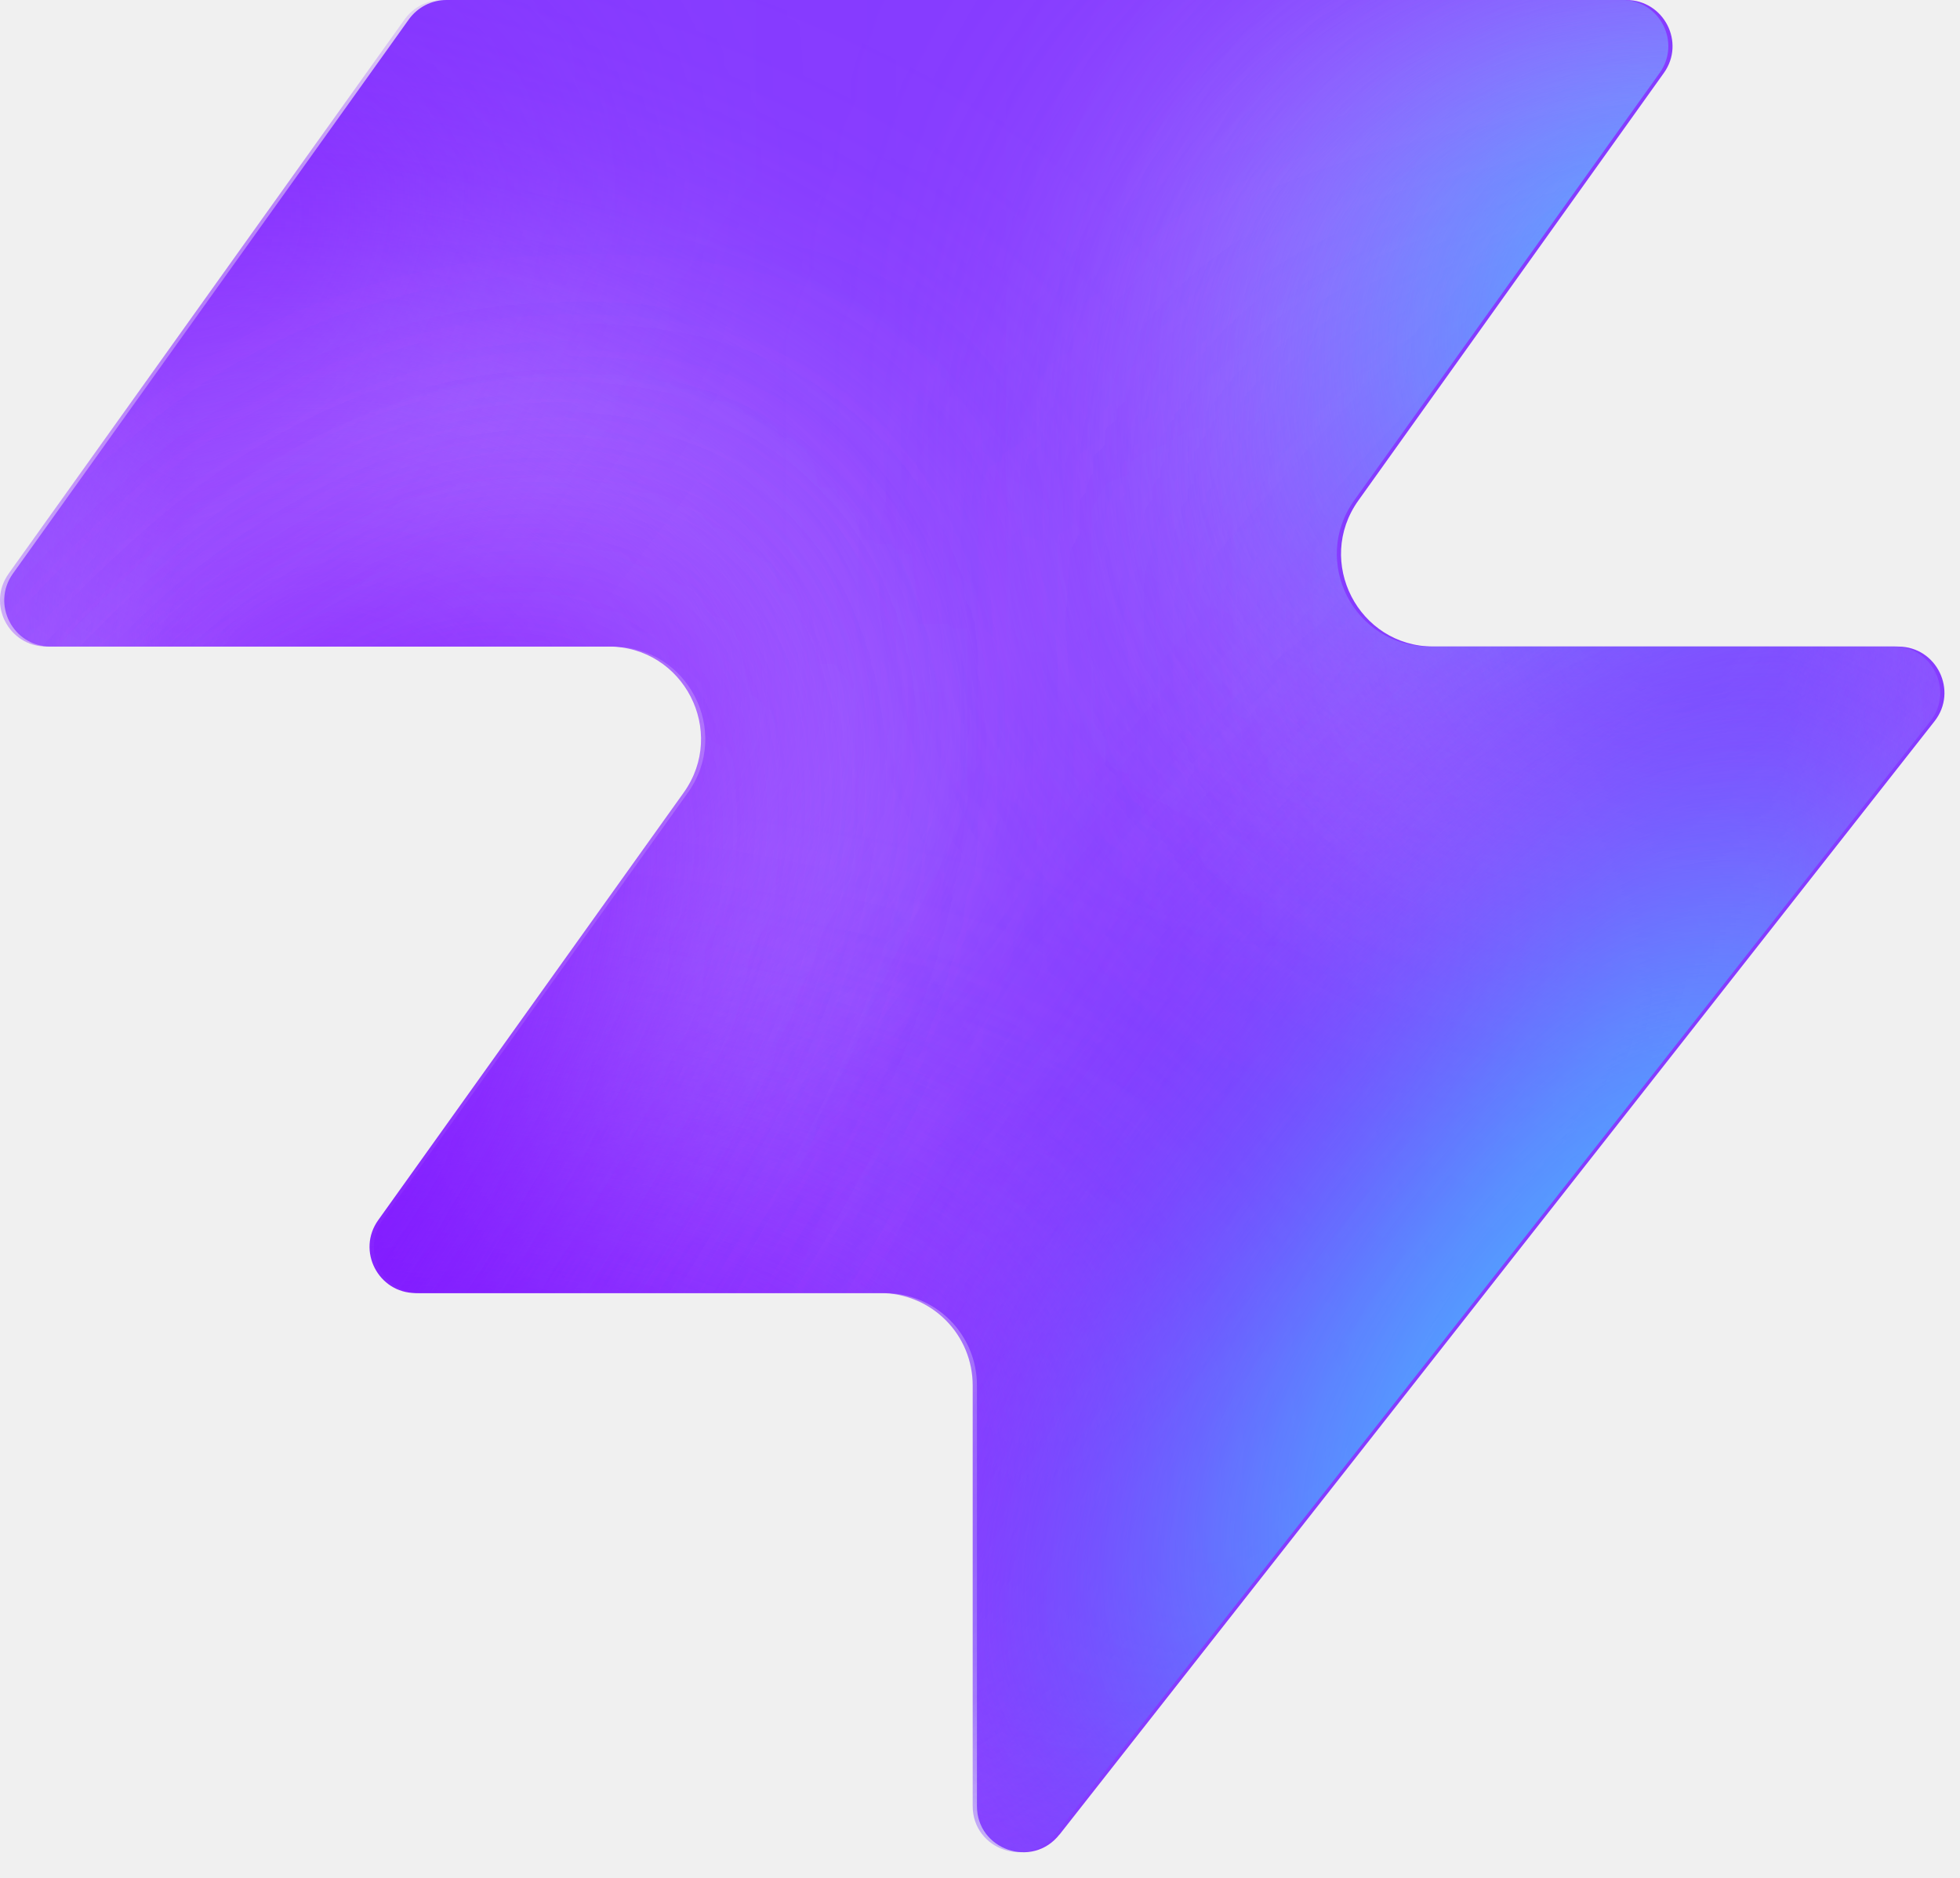
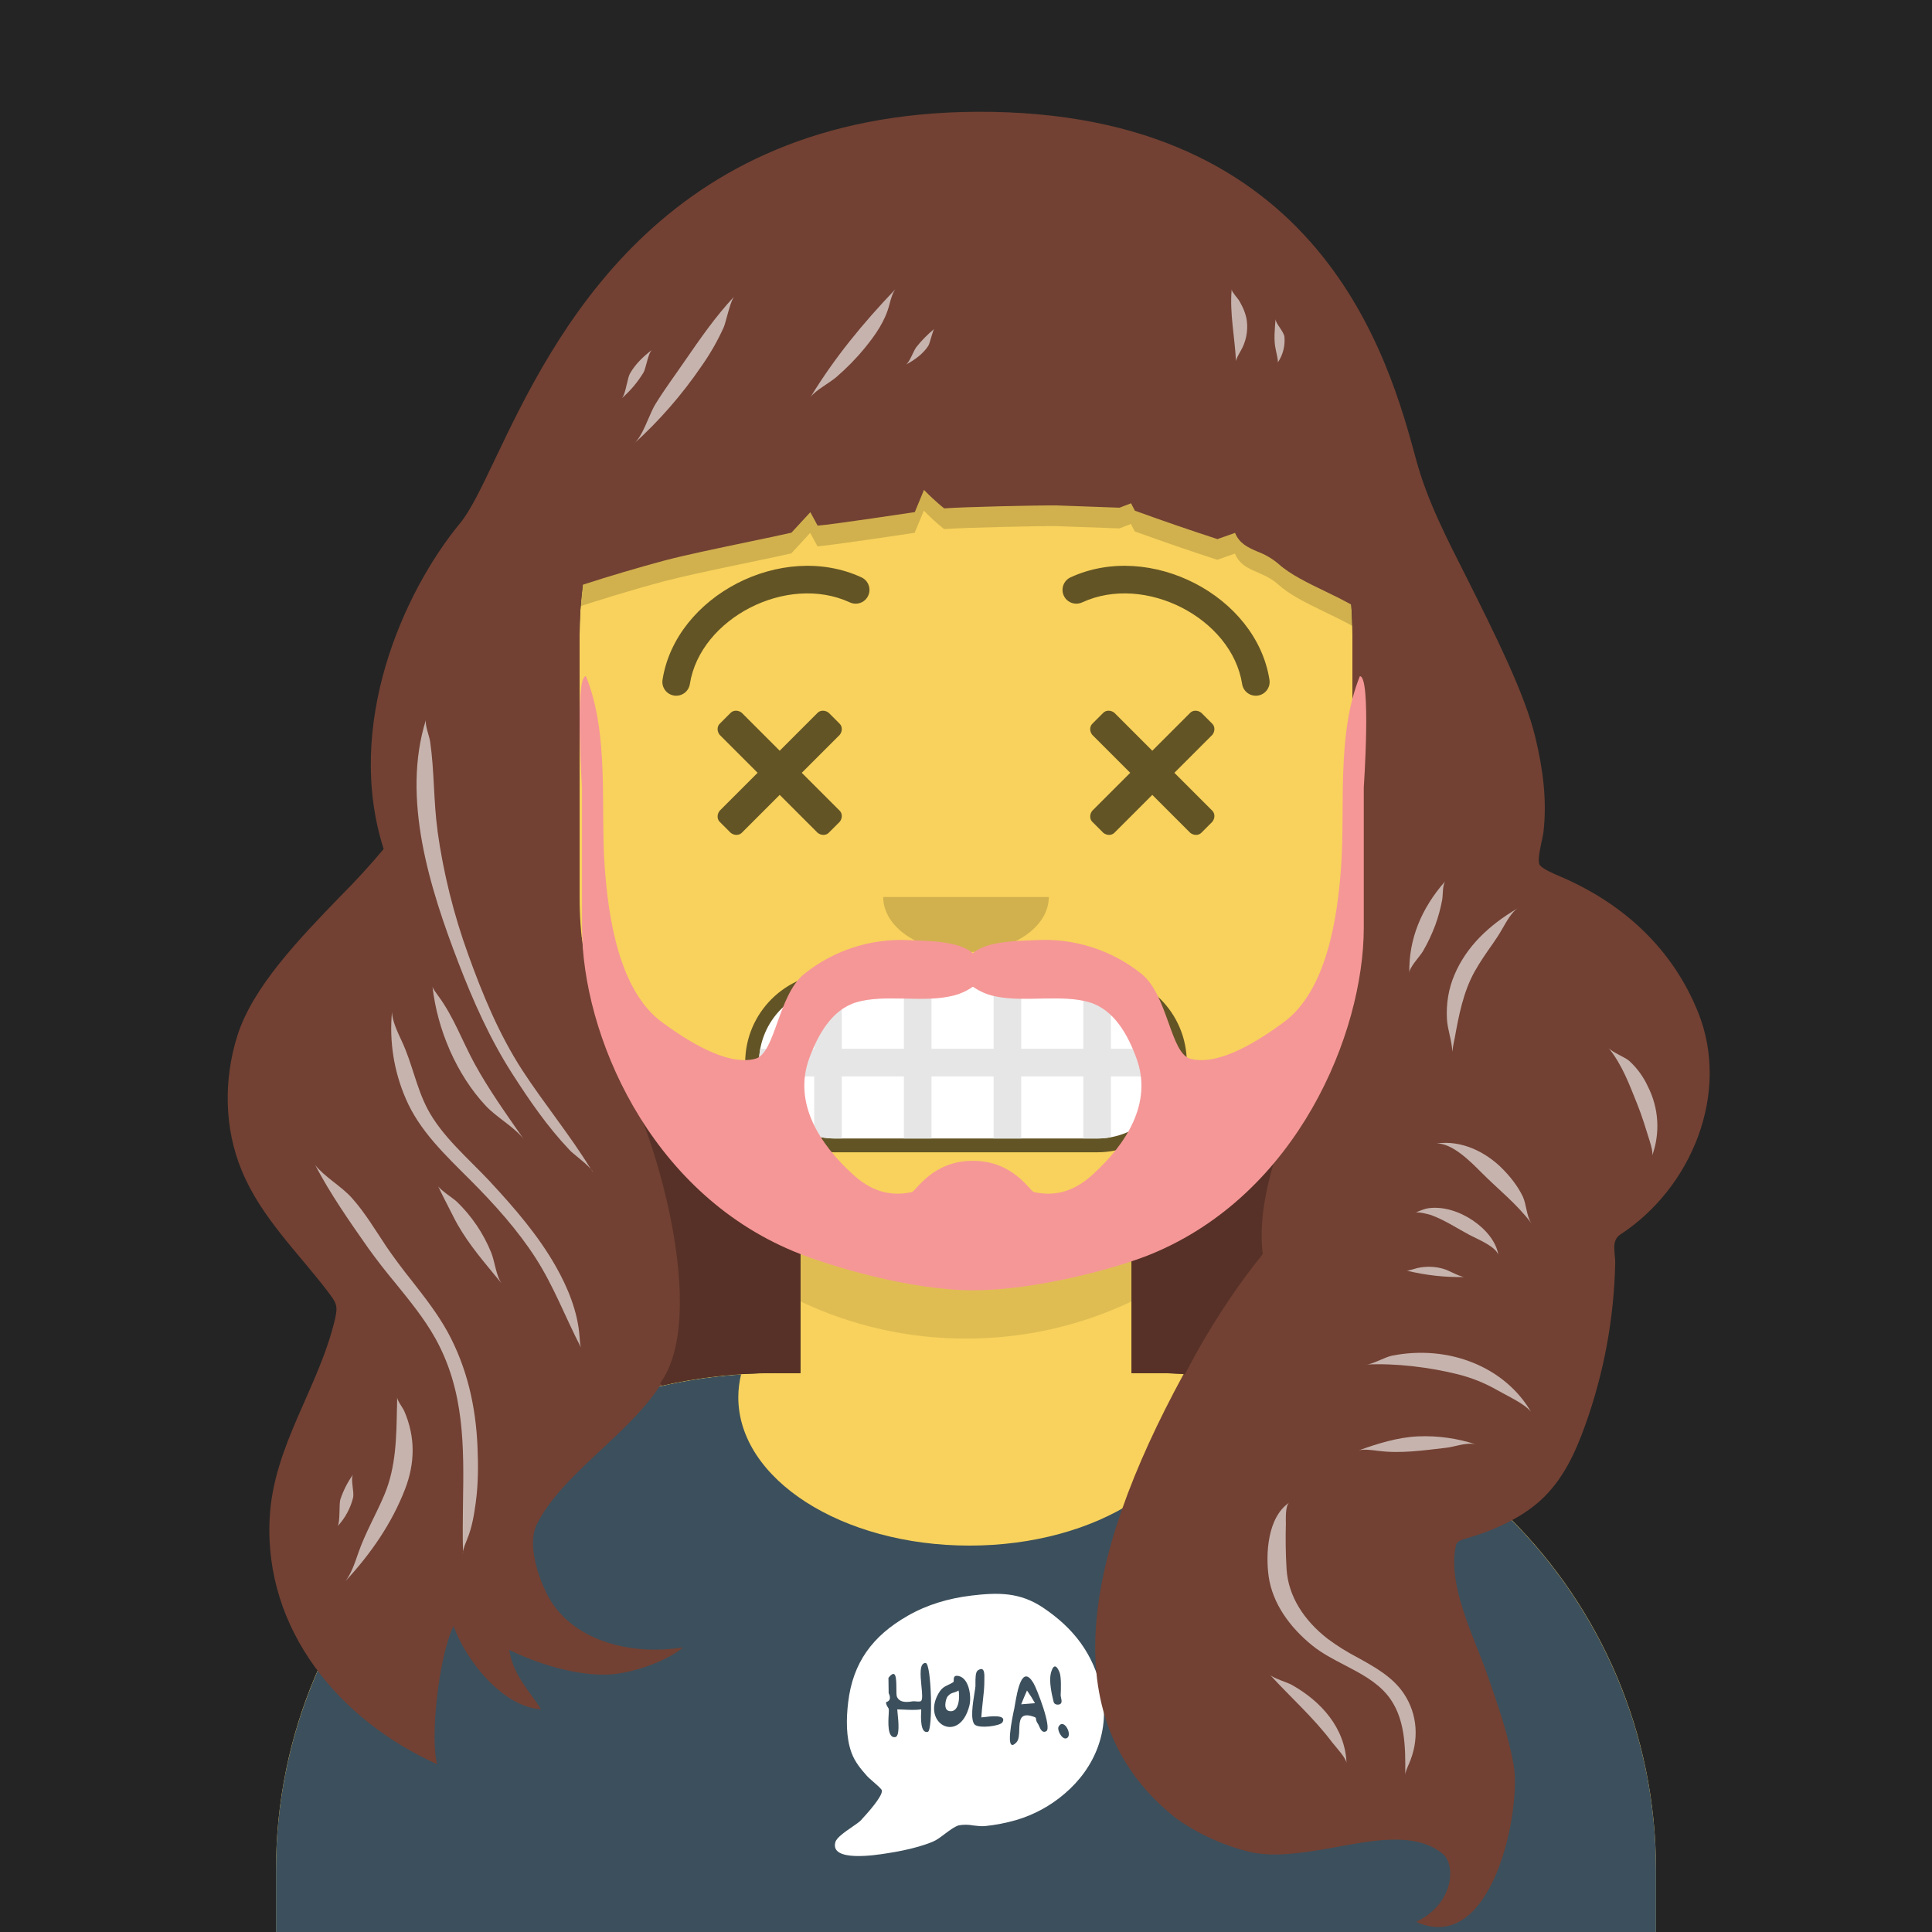
- <svg xmlns="http://www.w3.org/2000/svg" width="48" height="46" fill="none" viewBox="0 0 48 46">
-   <path fill="#863bff" d="M25.946 44.938c-.664.845-2.021.375-2.021-.698V33.937a2.26 2.26 0 0 0-2.262-2.262H10.287c-.92 0-1.456-1.04-.92-1.788l7.48-10.471c1.07-1.497 0-3.578-1.842-3.578H1.237c-.92 0-1.456-1.04-.92-1.788L10.013.474c.214-.297.556-.474.92-.474h28.894c.92 0 1.456 1.04.92 1.788l-7.48 10.471c-1.07 1.498 0 3.579 1.842 3.579h11.377c.943 0 1.473 1.088.89 1.83L25.947 44.94z" style="fill:#863bff;fill:color(display-p3 .525 .23 1);fill-opacity:1" />
-   <mask id="a" width="48" height="46" x="0" y="0" maskUnits="userSpaceOnUse" style="mask-type:alpha">
-     <path fill="#000" d="M25.842 44.938c-.664.844-2.021.375-2.021-.698V33.937a2.26 2.26 0 0 0-2.262-2.262H10.183c-.92 0-1.456-1.04-.92-1.788l7.48-10.471c1.07-1.498 0-3.579-1.842-3.579H1.133c-.92 0-1.456-1.04-.92-1.787L9.91.473c.214-.297.556-.474.92-.474h28.894c.92 0 1.456 1.04.92 1.788l-7.48 10.471c-1.07 1.498 0 3.578 1.842 3.578h11.377c.943 0 1.473 1.088.89 1.832L25.843 44.94z" style="fill:#000;fill-opacity:1" />
+ <svg xmlns="http://www.w3.org/2000/svg" viewBox="0 0 280 280" fill="none" shape-rendering="auto">
+   <mask id="viewboxMask">
+     <rect width="280" height="280" rx="0" ry="0" x="0" y="0" fill="#fff" />
  </mask>
-   <g mask="url(#a)">
-     <g filter="url(#b)">
-       <ellipse cx="5.508" cy="14.704" fill="#ede6ff" rx="5.508" ry="14.704" style="fill:#ede6ff;fill:color(display-p3 .927 .903 1);fill-opacity:1" transform="matrix(.00324 1 1 -.00324 -4.47 31.516)" />
-     </g>
-     <g filter="url(#c)">
-       <ellipse cx="10.399" cy="29.851" fill="#ede6ff" rx="10.399" ry="29.851" style="fill:#ede6ff;fill:color(display-p3 .927 .903 1);fill-opacity:1" transform="matrix(.00324 1 1 -.00324 -39.328 7.883)" />
-     </g>
-     <g filter="url(#d)">
-       <ellipse cx="5.508" cy="30.487" fill="#7e14ff" rx="5.508" ry="30.487" style="fill:#7e14ff;fill:color(display-p3 .492 .077 1);fill-opacity:1" transform="rotate(89.814 -25.913 -14.639)scale(1 -1)" />
-     </g>
-     <g filter="url(#e)">
-       <ellipse cx="5.508" cy="30.599" fill="#7e14ff" rx="5.508" ry="30.599" style="fill:#7e14ff;fill:color(display-p3 .492 .077 1);fill-opacity:1" transform="rotate(89.814 -32.644 -3.334)scale(1 -1)" />
-     </g>
-     <g filter="url(#f)">
-       <ellipse cx="5.508" cy="30.599" fill="#7e14ff" rx="5.508" ry="30.599" style="fill:#7e14ff;fill:color(display-p3 .492 .077 1);fill-opacity:1" transform="matrix(.00324 1 1 -.00324 -34.34 30.47)" />
-     </g>
-     <g filter="url(#g)">
-       <ellipse cx="14.072" cy="22.078" fill="#ede6ff" rx="14.072" ry="22.078" style="fill:#ede6ff;fill:color(display-p3 .927 .903 1);fill-opacity:1" transform="rotate(93.35 24.506 48.493)scale(-1 1)" />
-     </g>
-     <g filter="url(#h)">
-       <ellipse cx="3.47" cy="21.501" fill="#7e14ff" rx="3.47" ry="21.501" style="fill:#7e14ff;fill:color(display-p3 .492 .077 1);fill-opacity:1" transform="rotate(89.009 28.708 47.59)scale(-1 1)" />
-     </g>
-     <g filter="url(#i)">
-       <ellipse cx="3.47" cy="21.501" fill="#7e14ff" rx="3.47" ry="21.501" style="fill:#7e14ff;fill:color(display-p3 .492 .077 1);fill-opacity:1" transform="rotate(89.009 28.708 47.59)scale(-1 1)" />
-     </g>
-     <g filter="url(#j)">
-       <ellipse cx=".387" cy="8.972" fill="#7e14ff" rx="4.407" ry="29.108" style="fill:#7e14ff;fill:color(display-p3 .492 .077 1);fill-opacity:1" transform="rotate(39.51 .387 8.972)" />
-     </g>
-     <g filter="url(#k)">
-       <ellipse cx="47.523" cy="-6.092" fill="#7e14ff" rx="4.407" ry="29.108" style="fill:#7e14ff;fill:color(display-p3 .492 .077 1);fill-opacity:1" transform="rotate(37.892 47.523 -6.092)" />
-     </g>
-     <g filter="url(#l)">
-       <ellipse cx="41.412" cy="6.333" fill="#47bfff" rx="5.971" ry="9.665" style="fill:#47bfff;fill:color(display-p3 .28 .748 1);fill-opacity:1" transform="rotate(37.892 41.412 6.333)" />
-     </g>
-     <g filter="url(#m)">
-       <ellipse cx="-1.879" cy="38.332" fill="#7e14ff" rx="4.407" ry="29.108" style="fill:#7e14ff;fill:color(display-p3 .492 .077 1);fill-opacity:1" transform="rotate(37.892 -1.88 38.332)" />
-     </g>
-     <g filter="url(#n)">
-       <ellipse cx="-1.879" cy="38.332" fill="#7e14ff" rx="4.407" ry="29.108" style="fill:#7e14ff;fill:color(display-p3 .492 .077 1);fill-opacity:1" transform="rotate(37.892 -1.88 38.332)" />
-     </g>
-     <g filter="url(#o)">
-       <ellipse cx="35.651" cy="29.907" fill="#7e14ff" rx="4.407" ry="29.108" style="fill:#7e14ff;fill:color(display-p3 .492 .077 1);fill-opacity:1" transform="rotate(37.892 35.651 29.907)" />
-     </g>
-     <g filter="url(#p)">
-       <ellipse cx="38.418" cy="32.4" fill="#47bfff" rx="5.971" ry="15.297" style="fill:#47bfff;fill:color(display-p3 .28 .748 1);fill-opacity:1" transform="rotate(37.892 38.418 32.4)" />
+   <g mask="url(#viewboxMask)">
+     <rect fill="#242424" width="280" height="280" x="0" y="0" />
+     <g transform="translate(8)">
+       <path d="M132 36a56 56 0 0 0-56 56v6.17A12 12 0 0 0 66 110v14a12 12 0 0 0 10.3 11.88 56.04 56.04 0 0 0 31.7 44.73v18.4h-4a72 72 0 0 0-72 72v9h200v-9a72 72 0 0 0-72-72h-4v-18.39a56.04 56.04 0 0 0 31.7-44.73A12 12 0 0 0 198 124v-14a12 12 0 0 0-10-11.83V92a56 56 0 0 0-56-56Z" fill="#f8d25c" />
+       <path d="M108 180.61v8a55.79 55.79 0 0 0 24 5.39c8.59 0 16.73-1.93 24-5.39v-8a55.79 55.79 0 0 1-24 5.39 55.79 55.79 0 0 1-24-5.39Z" fill="#000" fill-opacity=".1" />
+       <g transform="translate(0 170)">
+         <path d="M132.5 54C151 54 166 44.37 166 32.5c0-1.1-.13-2.18-.38-3.23A72 72 0 0 1 232 101.05V110H32v-8.95A72 72 0 0 1 99.4 29.2a14.1 14.1 0 0 0-.4 3.3C99 44.37 114 54 132.5 54Z" fill="#3c4f5c" />
+         <g transform="translate(77 58)">
+           <g fill="#fff">
+             <path d="M63.84 17c-.29.65-.56 1.3-.82 1.95L63 19l2-.16A18.7 18.7 0 0 0 63.84 17ZM53.22 17.3c.2-.06.42-.13.7-.3.15.42.26 3.29-1.35 2.98-.92-.18-.5-1.77-.25-2.1.34-.41.59-.49.9-.58Z" />
+             <path fill-rule="evenodd" clip-rule="evenodd" d="M74.64 16.95C73.46 11.68 70.6 7.97 66.18 5c-3.35-2.25-6.5-2.23-10.46-1.75-3.25.4-6.35 1.3-9.2 2.94-5.04 2.89-7.92 6.74-8.6 12.54-.28 2.33-.33 5.1.5 7.32.48 1.3 1.34 2.34 2.25 3.36.15.17.5.47.86.79.6.52 1.26 1.1 1.28 1.29.12.86-2.2 3.4-2.89 4.15-.05.06-.1.1-.12.14-.23.25-.73.6-1.3.99-1.02.7-2.25 1.55-2.43 2.2-.83 2.93 5.83 1.89 7.45 1.63 1.55-.24 3.11-.54 4.62-.98.7-.2 1.4-.44 2.07-.72.56-.23 1.17-.7 1.78-1.16.7-.52 1.38-1.03 1.97-1.2a5.9 5.9 0 0 1 2.1.02c.6.07 1.2.14 1.7.09 1.5-.15 3.03-.45 4.5-.87a19 19 0 0 0 7.05-3.84c4.42-3.76 6.6-9.24 5.33-15Zm-5.13 6.99c-.62.16-1.36-1.24-1.08-1.72.77-1.34 2.16 1.42 1.08 1.72Zm-2.22-9.38c-.27 1.1.12 2.95.4 4.05.07.36.42.47.73.43.55-.08.45-.56.36-.97-.03-.16-.06-.3-.06-.4.04-.75.11-2.64-.17-3.32-.51-1.26-.97-1.02-1.27.21Zm-.65 8.33c-.58.34-.86-.29-1.05-.74-.06-.13-.1-.24-.16-.32a1.39 1.39 0 0 1-.29-.72c-.01-.18-.02-.22-.58-.39-1.77-.52-1.8.7-1.84 1.94-.02.72-.04 1.45-.4 1.84-1.78 1.91-.58-3.68-.37-4.68l.03-.1.12-.7c.34-1.96 1.02-5.86 2.67-3.11.49.8 2.7 6.49 1.87 6.98Zm-10.37-.95c.6.6 3.7.22 4.02-.34.68-1.18-1.85-.85-2.78-.73l-.29.03c.04-.75.13-1.5.21-2.27.12-1.05.24-2.1.23-3.15v-.17c.02-.62.06-1.94-.96-1.21-.34.25-.33 1.19-.33 1.82v.46c-.02.23-.08.6-.15 1.02-.24 1.51-.61 3.87.04 4.54Zm-.77-2.78c-1.43 5.73-6.98 2.64-4.5-1.71.46-.8.83-.98 1.41-1.26.22-.1.46-.22.75-.4.05-.03.06-.14.06-.28 0-.27.02-.65.43-.64 1.76.03 2.18 2.93 1.85 4.28Zm-7 .83c-.04.87-.14 3.3.97 3 .76-.21.54-9.98-.33-9.98-.92 0-.75 1.78-.6 3.33.1 1 .19 1.91-.04 2.17-.1.12-.51.1-.84.06a2.1 2.1 0 0 0-.4 0c-1.15.2-1.9.08-2.25-.61-.1-.2-.1-.7-.1-1.29-.01-1.33-.02-2.96-1.15-1.5l.03 2.2c.34.72.21 1.16-.38 1.32-.02.3.16.58.28.77.07.1.12.19.12.24.02.14 0 .38-.01.66-.08 1.26-.2 3.54.92 3.4.71-.08.49-2.28.37-3.42l-.05-.6.91.03c.86.04 1.73.08 2.56-.03V20Z" />
+           </g>
+         </g>
+       </g>
+       <g transform="translate(78 134)">
+         <rect x="22" y="7" width="64" height="26" rx="13" fill="#000" fill-opacity=".6" />
+         <rect x="24" y="9" width="60" height="22" rx="11" fill="#fff" />
+         <path d="M24.18 18H32V9.41A11 11 0 0 1 35 9h1v9h9V9h4v9h9V9h4v9h9V9h2c.68 0 1.35.06 2 .18V18h8.82l.05.28v3.44l-.05.28H75v8.82c-.65.12-1.32.18-2 .18h-2v-9h-9v9h-4v-9h-9v9h-4v-9h-9v9h-1a11 11 0 0 1-3-.41V22h-7.82a11.06 11.06 0 0 1 0-4Z" fill="#E6E6E6" />
+       </g>
+       <g transform="translate(104 122)">
+         <path fill-rule="evenodd" clip-rule="evenodd" d="M16 8c0 4.42 5.37 8 12 8s12-3.58 12-8" fill="#000" fill-opacity=".16" />
+       </g>
+       <g transform="translate(76 90)">
+         <path d="M34.5 30.7 29 25.2l-5.5 5.5c-.4.4-1.1.4-1.6 0l-1.6-1.6c-.4-.4-.4-1.1 0-1.6l5.5-5.5-5.5-5.5c-.4-.5-.4-1.2 0-1.6l1.6-1.6c.4-.4 1.1-.4 1.6 0l5.5 5.5 5.5-5.5c.4-.4 1.1-.4 1.6 0l1.6 1.6c.4.4.4 1.1 0 1.6L32.2 22l5.5 5.5c.4.4.4 1.1 0 1.6l-1.6 1.6c-.4.4-1.1.4-1.6 0ZM88.5 30.7 83 25.2l-5.5 5.5c-.4.4-1.1.4-1.6 0l-1.6-1.6c-.4-.4-.4-1.1 0-1.6l5.5-5.5-5.5-5.5c-.4-.5-.4-1.2 0-1.6l1.6-1.6c.4-.4 1.1-.4 1.6 0l5.5 5.5 5.5-5.5c.4-.4 1.1-.4 1.6 0l1.6 1.6c.4.4.4 1.1 0 1.6L86.2 22l5.5 5.5c.4.4.4 1.1 0 1.6l-1.6 1.6c-.4.4-1.1.4-1.6 0Z" fill="#000" fill-opacity=".6" />
+       </g>
+       <g transform="translate(76 82)">
+         <path d="M15.98 17.13C17.48 7.6 30.06 1.1 39.16 5.3a2 2 0 1 0 1.68-3.63c-11.5-5.3-26.9 2.66-28.82 14.84a2 2 0 0 0 3.96.63ZM96.02 17.13C94.52 7.6 81.94 1.1 72.84 5.3a2 2 0 1 1-1.68-3.63c11.5-5.3 26.9 2.66 28.82 14.84a2 2 0 0 1-3.96.63Z" fill="#000" fill-opacity=".6" />
+       </g>
+       <g transform="translate(-1)">
+         <path d="M89.4 84.2c-4.88 1.3-9.65 2.78-14.4 4.34-11.13 3.64-6.68-6.1-3-14.04l111.79-9.52c6.02 7.33 24.82 41 7.12 27-3.1-2.45-9.57-4.45-12.66-7.27-2.34-2.12-5.16-1.78-6.28-4.48l-2.55.9a375.12 375.12 0 0 1-11.97-4.12l-.55-1.07-1.67.64-9.12-.33c-2.63-.03-13.73.22-16.28.43 0 0-1.23-.92-2.94-2.68l-1.33 3.22s-11.92 1.8-14.08 1.96l-1.06-1.95-2.74 2.97c-3.9.9-13.84 2.83-18.3 4.01Z" fill="#000" fill-opacity=".16" />
+         <path d="M48.6 123.04c-5.7-17.86 2.75-37.13 11.12-47.27 1.48-1.8 3.06-5.11 5.06-9.3 8.34-17.47 23.9-50.05 69.8-50.27 49.93-.24 59.75 36.02 63.66 50.43 1.64 6.08 4.55 11.59 7.38 17.21 4 8 8.4 16.74 9.9 23.05 1.09 4.54 1.7 9.05 1.17 13.7-.12 1.06-1.08 4.22-.48 4.85.54.57 1.88 1.15 3.1 1.67 9.01 3.9 16.1 10.4 19.8 19.62 4.71 11.72-.99 25.47-11.26 32.17-1.4.9-.74 2.7-.76 4.1a74.22 74.22 0 0 1-4.33 23.5c-1.42 3.94-3.17 7.92-6.53 10.98-2.85 2.58-6.94 4.42-10.86 5.52-1.35.38-1.33.78-1.41 1.17-1.15 5.76 2.7 13.12 4.6 18.56 1.5 4.29 3 8.59 3.8 13 1.18 6.42-3.02 27.82-14.12 22.8 5.52-2.64 5.76-8.26 3.88-9.84-4.34-3.62-11.76-1.59-16.9-.74-3.7.61-7.63 1.25-11.15.43a31.34 31.34 0 0 1-10.6-4.84c-17.65-13.97-13.84-37.04 1.07-64.4l-.55-.03c-1.1-.06-1.67-.1-3-.1h-4v-18.39A56 56 0 0 0 189 130V92c0-1.47-.05-2.94-.16-4.38a68.09 68.09 0 0 0-3.66-1.86c-2.58-1.24-5.24-2.53-6.91-4.05a10.2 10.2 0 0 0-3-1.76c-1.39-.6-2.62-1.14-3.28-2.72l-2.55.9a373.94 373.94 0 0 1-11.97-4.12l-.55-1.07-1.67.64-9.12-.33c-2.63-.03-13.73.22-16.28.43 0 0-1.23-.92-2.94-2.68l-1.33 3.22s-11.92 1.8-14.08 1.96l-1.06-1.95-2.74 2.97c-1.43.33-3.66.8-6.13 1.31-4.3.9-9.34 1.95-12.17 2.7a248.15 248.15 0 0 0-11.93 3.53c-.31 2.38-.47 4.8-.47 7.27v38a56 56 0 0 0 32 50.61V199h-4a72.2 72.2 0 0 0-16.4 1.87c-.1.17-.22.32-.32.5-4.78 6.95-13.87 12.39-17.46 19.5-1.47 2.9.19 7.82 1.66 10.55 3.2 5.9 11.15 8.66 19.52 7.33-2.53 2.12-7.55 3.82-10.95 3.94-4.63.17-10.29-1.62-14.26-3.58.6 3.6 2.68 5.62 4.62 8.6-5.52-.28-10.88-7.06-12.68-12.05-2.2 4.51-3.44 16.64-2.35 20.03-14.14-6.34-25.13-19.44-24.3-35.66.54-10.56 7.15-18.9 9.48-28.9.46-1.96.14-2.38-1.05-3.94l-.05-.07c-4.38-5.73-9.62-10.69-12.43-17.48-2.54-6.13-2.63-13.18-.64-19.5 2.21-7.08 9.06-14.16 14.84-20.14a105.5 105.5 0 0 0 6.37-6.95Z" fill="#724133" />
+         <path d="m164.5 199.2.26-.06s4.44-9.02 11.25-17.38c-1.33-10.43 5.86-23.71 5.86-23.71l-.35-.08A56.25 56.25 0 0 1 157 180.62V199h4c1.32 0 1.88.04 3 .1l.54.04-.04.07ZM82.27 153.74l-.14.06c6.02 9.99 13.63 36.95 6.55 46.66l.25.34A72.25 72.25 0 0 1 105 199h4v-18.39a56.23 56.23 0 0 1-26.73-26.87Z" fill="#000" fill-opacity=".24" />
+         <g fill="#fff" fill-opacity=".6">
+           <path d="M118.38 50.37c1.51-1.85 2.89-3.83 3.5-6.16.23-.87.47-1.77.89-2.3-4.76 4.99-8.8 9.91-12.3 15.63.77-1.02 2.73-2.02 3.76-2.91a34.94 34.94 0 0 0 4.15-4.25ZM171.5 41.98c-.3 3.5.47 6.94.63 10.4 0-.34.34-.92.65-1.47a6.98 6.98 0 0 0 .92-4.42c-.14-1-.55-1.95-1.07-2.85-.2-.36-1.12-1.33-1.12-1.66ZM56.4 120.38a88.61 88.61 0 0 0 4.47 18c2.06 5.72 4.42 11.46 7.8 16.69 3.17 4.87 6.93 9.42 9.96 14.36-.46-.55-1.22-1.17-1.9-1.73-.49-.4-.94-.76-1.2-1.05-3.23-3.4-5.82-7.2-8.29-11.04-3.25-5.07-5.69-10.58-7.8-16.08-4.14-10.78-8.3-23.85-4.7-35.24-.2.77.5 2.43.6 3.2.62 4.27.48 8.6 1.07 12.88ZM54.77 104.2a.76.76 0 0 0-.02.09l.02-.09ZM78.63 169.43c.5.58.35.56 0 0ZM68.86 165.04c-2.46-3.54-5.05-7.16-7.09-10.9-1.78-3.27-3.05-6.85-5.29-9.85-.32-.44-.72-.97-.8-1.32.68 6.15 3.45 12.74 7.73 17.3 1.56 1.67 4.09 3.04 5.45 4.77ZM64.08 171.32c3.55 3.82 6.94 7.76 9.45 12.18 1.75 3.07 3.22 6.64 3.46 10.21.04.53.08 1.2.2 1.57-2.22-4.29-3.91-8.83-6.55-12.94-2.6-4.05-5.95-7.78-9.44-11.28-3.7-3.7-7.41-7.18-9.4-11.85a25.53 25.53 0 0 1-1.99-12.55c.02 1.24.76 2.82 1.44 4.28 1.47 3.14 2.07 6.6 3.67 9.7 2.13 4.08 5.96 7.24 9.17 10.68ZM59.23 174.18c-.5-.49-2.41-1.69-2.75-2.3l-.03-.06.03.06c.7 1.5 1.48 2.95 2.22 4.43 1.53 3.08 3.71 5.71 5.93 8.4l1.08 1.3c-.8-1.02-1.02-3.29-1.53-4.5a21.43 21.43 0 0 0-4.95-7.33ZM48.9 180.53a83.67 83.67 0 0 0 3.73 5.02c1.9 2.43 3.8 4.86 5.25 7.5 2.83 5.2 4.07 10.81 4.32 16.55.12 2.7.12 5.46-.25 8.16-.24 1.77-.54 3.6-1.22 5.25-.25.6-.54 1.32-.63 1.84-.06-2.32-.03-4.64 0-6.95.13-8.2.25-16.3-4.02-23.96-1.58-2.83-3.68-5.4-5.78-7.99a90.37 90.37 0 0 1-3.9-5.02c-2.78-3.96-5.5-7.85-7.72-12.08 1.36 1.72 3.8 3.07 5.32 4.77 1.9 2.13 3.35 4.58 4.9 6.9Z" />
+           <path d="M60.1 224.85c-.08.53.01.4 0 0ZM50.54 204l.02-1.5c0 .5.82 1.51 1.04 2.03 1.61 3.75 1.57 7.5.09 11.32-1.9 4.9-4.88 9.25-8.62 13.3.83-1.09 1.35-2.6 1.85-4.06 1.01-2.94 2.6-5.62 3.8-8.49 1.68-4.01 1.73-8.32 1.81-12.6ZM41.92 221.2a9.46 9.46 0 0 0 2.25-4.13c.2-.9-.41-2.68 0-3.38a13.66 13.66 0 0 0-1.85 3.64c-.2.69 0 3.32-.4 3.87ZM84.86 64.32a63.3 63.3 0 0 0 9.77-11.2 34.6 34.6 0 0 0 3.22-5.6c.13-.28.3-.87.48-1.54.3-1.09.65-2.4 1.04-2.97-2.7 2.9-4.84 6-7.03 9.17-1.45 2.12-2.99 4.18-4.34 6.37-.36.58-.68 1.35-1.03 2.14-.59 1.37-1.22 2.83-2.1 3.63ZM83.84 55.69c.14-.62.27-1.22.47-1.57.75-1.32 1.9-2.45 3.18-3.41-.35.3-.58 1.16-.79 1.95-.15.54-.28 1.05-.44 1.33a15.8 15.8 0 0 1-3.17 3.75c.36-.35.56-1.22.74-2.04ZM83.07 57.75l.03-.02-.03.02ZM203.8 150.6c.6-3.33 1.25-6.84 2.94-9.84.76-1.36 1.68-2.68 2.6-3.98.48-.7.94-1.38 1.35-2.11.66-1.16 1.46-2.56 2.26-3.03-4.16 2.43-7.42 5.54-9.16 9.64-.88 2.07-1.2 4.2-1.09 6.39.08 1.57.76 3.24.77 4.77.08-.62.2-1.23.32-1.85ZM202 130.48a22.88 22.88 0 0 1-1 3.63 25.14 25.14 0 0 1-1.77 3.74c-.43.75-1.98 2.32-1.98 3.15-.09-4.9 1.73-9.33 5.17-13.25-.38.65-.28 2.03-.42 2.74ZM201.2 165.72c2.28-.03 4.82 2.52 6.51 4.22 2.42 2.43 5.14 4.56 7.2 7.31l.06.07-.05-.07c-.68-.96-.7-2.74-1.23-3.85-.72-1.5-1.82-2.9-3.06-4.13-2.32-2.29-5.77-4.07-9.42-3.55ZM200.42 176.1c-.18-.06-1.78-.52-2.28-.35.59-.26 1.3-.57 1.93-.65 4.28-.57 9.5 3.14 10.07 6.72-.48-1.23-3.03-2.24-4.18-2.85-1.82-.97-3.56-2.14-5.54-2.87ZM198.14 175.75l-.06.03.03-.02h.03ZM202.23 183.9a7.6 7.6 0 0 0-3.79-.13c-.47.13-1.44.42-1.56.39 2.82.66 5.47.98 8.4.91-.44 0-1.16-.34-1.84-.66-.47-.22-.9-.43-1.21-.5ZM191.01 197.76c-.13 0-.13.01 0 0ZM191.01 197.76c4.26-.22 9.25.4 13.3 1.42a22.3 22.3 0 0 1 5.7 2.3c1.4.81 3.93 1.93 4.87 3.13-3.74-6.44-11.85-9.79-20.16-8.13-1.06.22-2.67 1.2-3.7 1.29ZM192.76 210.27c3.23.42 6.55-.07 9.77-.44 1.38-.15 3.03-.86 4.38-.49a23.55 23.55 0 0 0-8.4-1.17c-2.93.13-5.9 1.06-8.59 2.03.68-.2 1.81-.06 2.84.07ZM179.36 220.67c-.06 2.23-.04 4.52.1 6.74.25 3.97 2.55 7.44 5.93 10.08a32.36 32.36 0 0 0 4.34 2.72c2.51 1.39 5 2.76 6.63 5.1 2.15 3.1 2.33 6.96.82 10.36-.25.56-.51 1.16-.52 1.58v-.05c.03-3.87.07-8.36-2.64-11.6-1.59-1.9-3.87-3.1-6.16-4.29-1.63-.85-3.28-1.7-4.67-2.83-3.27-2.64-5.76-6.1-6.32-9.98-.45-3.13-.23-8.58 2.98-10.73-.6.45-.48 2.35-.5 2.9ZM179.9 217.74a.43.43 0 0 0-.04.03l.05-.03ZM177 242.67l.08.08a.69.69 0 0 1-.07-.08ZM188.15 255.52c-.2-5.11-3.7-8.96-7.94-11.34-.6-.34-2.6-.93-3.13-1.43 2.96 3.24 6.32 6.21 8.96 9.73.46.6 2.06 2.3 2.11 3.04ZM188.15 255.55v-.03.03ZM229.17 153.8a11.45 11.45 0 0 1 2.67 3.7 12.62 12.62 0 0 1 .6 10c.14-.52-.15-1.47-.38-2.22-.55-1.76-1.07-3.5-1.76-5.22-1.18-2.91-2.14-5.64-4.18-8.2.54.67 2.32 1.3 3.05 1.93ZM179.15 48.8a5.72 5.72 0 0 1-.97 3.75c.09-.2-.12-1.1-.28-1.84-.34-1.47-.14-2.96-.04-4.47 0 .64 1.18 1.77 1.29 2.57ZM127.57 50.07c-.73 1.16-2 2.11-3.3 2.78.58-.33 1.1-2 1.54-2.55.73-.94 1.63-1.84 2.58-2.63-.21.22-.61 2.05-.83 2.4Z" />
+         </g>
+       </g>
+       <g transform="translate(49 72)">
+         <path fill-rule="evenodd" clip-rule="evenodd" d="M101.43 98.17c-2.52 2.3-5.2 3.32-8.58 2.6-.58-.12-2.95-4.54-8.85-4.54-5.9 0-8.27 4.42-8.85 4.54-3.39.72-6.07-.3-8.58-2.6-4.72-4.31-8.65-10.26-6.3-16.75 1.24-3.38 3.24-7.1 6.88-8.17 3.89-1.15 9.35 0 13.26-.8A8.6 8.6 0 0 0 84 71a8.6 8.6 0 0 0 3.58 1.46c3.92.78 9.38-.36 13.27.79 3.64 1.07 5.64 4.79 6.87 8.17 2.36 6.49-1.57 12.44-6.3 16.75ZM140.08 26c-3.4 8.4-2.1 18.86-2.72 27.68-.52 7.16-2.02 17.9-8.39 22.53-3.25 2.37-9.18 6.35-13.43 5.24-2.93-.76-3.24-9.16-7.09-12.3a22.42 22.42 0 0 0-15.3-4.9c-2.37.11-7.17.09-9.15 1.91-1.98-1.82-6.78-1.8-9.15-1.9a22.42 22.42 0 0 0-15.3 4.89c-3.85 3.14-4.16 11.54-7.1 12.3-4.24 1.1-10.17-2.87-13.42-5.24-6.37-4.62-7.87-15.37-8.39-22.53-.63-8.82.69-19.28-2.72-27.68-1.66 0-.57 16.13-.57 16.13v20.36c.04 15.28 9.59 38.16 30.76 46.9C63.29 111.53 75 115 84 115c8.98.01 20.71-3.13 25.9-5.27 21.16-8.73 30.71-31.95 30.75-47.23V42.13s1.1-16.13-.57-16.13Z" fill="#f59797" />
+       </g>
+       <g transform="translate(62 42)" />
    </g>
  </g>
-   <defs>
-     <filter id="b" width="60.045" height="41.654" x="-19.77" y="16.149" color-interpolation-filters="sRGB" filterUnits="userSpaceOnUse">
-       <feFlood flood-opacity="0" result="BackgroundImageFix" />
-       <feBlend in="SourceGraphic" in2="BackgroundImageFix" result="shape" />
-       <feGaussianBlur result="effect1_foregroundBlur_2002_17158" stdDeviation="7.659" />
-     </filter>
-     <filter id="c" width="90.34" height="51.437" x="-54.613" y="-7.533" color-interpolation-filters="sRGB" filterUnits="userSpaceOnUse">
-       <feFlood flood-opacity="0" result="BackgroundImageFix" />
-       <feBlend in="SourceGraphic" in2="BackgroundImageFix" result="shape" />
-       <feGaussianBlur result="effect1_foregroundBlur_2002_17158" stdDeviation="7.659" />
-     </filter>
-     <filter id="d" width="79.355" height="29.4" x="-49.64" y="2.03" color-interpolation-filters="sRGB" filterUnits="userSpaceOnUse">
-       <feFlood flood-opacity="0" result="BackgroundImageFix" />
-       <feBlend in="SourceGraphic" in2="BackgroundImageFix" result="shape" />
-       <feGaussianBlur result="effect1_foregroundBlur_2002_17158" stdDeviation="4.596" />
-     </filter>
-     <filter id="e" width="79.579" height="29.4" x="-45.045" y="20.029" color-interpolation-filters="sRGB" filterUnits="userSpaceOnUse">
-       <feFlood flood-opacity="0" result="BackgroundImageFix" />
-       <feBlend in="SourceGraphic" in2="BackgroundImageFix" result="shape" />
-       <feGaussianBlur result="effect1_foregroundBlur_2002_17158" stdDeviation="4.596" />
-     </filter>
-     <filter id="f" width="79.579" height="29.4" x="-43.513" y="21.178" color-interpolation-filters="sRGB" filterUnits="userSpaceOnUse">
-       <feFlood flood-opacity="0" result="BackgroundImageFix" />
-       <feBlend in="SourceGraphic" in2="BackgroundImageFix" result="shape" />
-       <feGaussianBlur result="effect1_foregroundBlur_2002_17158" stdDeviation="4.596" />
-     </filter>
-     <filter id="g" width="74.749" height="58.852" x="15.756" y="-17.901" color-interpolation-filters="sRGB" filterUnits="userSpaceOnUse">
-       <feFlood flood-opacity="0" result="BackgroundImageFix" />
-       <feBlend in="SourceGraphic" in2="BackgroundImageFix" result="shape" />
-       <feGaussianBlur result="effect1_foregroundBlur_2002_17158" stdDeviation="7.659" />
-     </filter>
-     <filter id="h" width="61.377" height="25.362" x="23.548" y="2.284" color-interpolation-filters="sRGB" filterUnits="userSpaceOnUse">
-       <feFlood flood-opacity="0" result="BackgroundImageFix" />
-       <feBlend in="SourceGraphic" in2="BackgroundImageFix" result="shape" />
-       <feGaussianBlur result="effect1_foregroundBlur_2002_17158" stdDeviation="4.596" />
-     </filter>
-     <filter id="i" width="61.377" height="25.362" x="23.548" y="2.284" color-interpolation-filters="sRGB" filterUnits="userSpaceOnUse">
-       <feFlood flood-opacity="0" result="BackgroundImageFix" />
-       <feBlend in="SourceGraphic" in2="BackgroundImageFix" result="shape" />
-       <feGaussianBlur result="effect1_foregroundBlur_2002_17158" stdDeviation="4.596" />
-     </filter>
-     <filter id="j" width="56.045" height="63.649" x="-27.636" y="-22.853" color-interpolation-filters="sRGB" filterUnits="userSpaceOnUse">
-       <feFlood flood-opacity="0" result="BackgroundImageFix" />
-       <feBlend in="SourceGraphic" in2="BackgroundImageFix" result="shape" />
-       <feGaussianBlur result="effect1_foregroundBlur_2002_17158" stdDeviation="4.596" />
-     </filter>
-     <filter id="k" width="54.814" height="64.646" x="20.116" y="-38.415" color-interpolation-filters="sRGB" filterUnits="userSpaceOnUse">
-       <feFlood flood-opacity="0" result="BackgroundImageFix" />
-       <feBlend in="SourceGraphic" in2="BackgroundImageFix" result="shape" />
-       <feGaussianBlur result="effect1_foregroundBlur_2002_17158" stdDeviation="4.596" />
-     </filter>
-     <filter id="l" width="33.541" height="35.313" x="24.641" y="-11.323" color-interpolation-filters="sRGB" filterUnits="userSpaceOnUse">
-       <feFlood flood-opacity="0" result="BackgroundImageFix" />
-       <feBlend in="SourceGraphic" in2="BackgroundImageFix" result="shape" />
-       <feGaussianBlur result="effect1_foregroundBlur_2002_17158" stdDeviation="4.596" />
-     </filter>
-     <filter id="m" width="54.814" height="64.646" x="-29.286" y="6.009" color-interpolation-filters="sRGB" filterUnits="userSpaceOnUse">
-       <feFlood flood-opacity="0" result="BackgroundImageFix" />
-       <feBlend in="SourceGraphic" in2="BackgroundImageFix" result="shape" />
-       <feGaussianBlur result="effect1_foregroundBlur_2002_17158" stdDeviation="4.596" />
-     </filter>
-     <filter id="n" width="54.814" height="64.646" x="-29.286" y="6.009" color-interpolation-filters="sRGB" filterUnits="userSpaceOnUse">
-       <feFlood flood-opacity="0" result="BackgroundImageFix" />
-       <feBlend in="SourceGraphic" in2="BackgroundImageFix" result="shape" />
-       <feGaussianBlur result="effect1_foregroundBlur_2002_17158" stdDeviation="4.596" />
-     </filter>
-     <filter id="o" width="54.814" height="64.646" x="8.244" y="-2.416" color-interpolation-filters="sRGB" filterUnits="userSpaceOnUse">
-       <feFlood flood-opacity="0" result="BackgroundImageFix" />
-       <feBlend in="SourceGraphic" in2="BackgroundImageFix" result="shape" />
-       <feGaussianBlur result="effect1_foregroundBlur_2002_17158" stdDeviation="4.596" />
-     </filter>
-     <filter id="p" width="39.409" height="43.623" x="18.713" y="10.588" color-interpolation-filters="sRGB" filterUnits="userSpaceOnUse">
-       <feFlood flood-opacity="0" result="BackgroundImageFix" />
-       <feBlend in="SourceGraphic" in2="BackgroundImageFix" result="shape" />
-       <feGaussianBlur result="effect1_foregroundBlur_2002_17158" stdDeviation="4.596" />
-     </filter>
-   </defs>
</svg>
